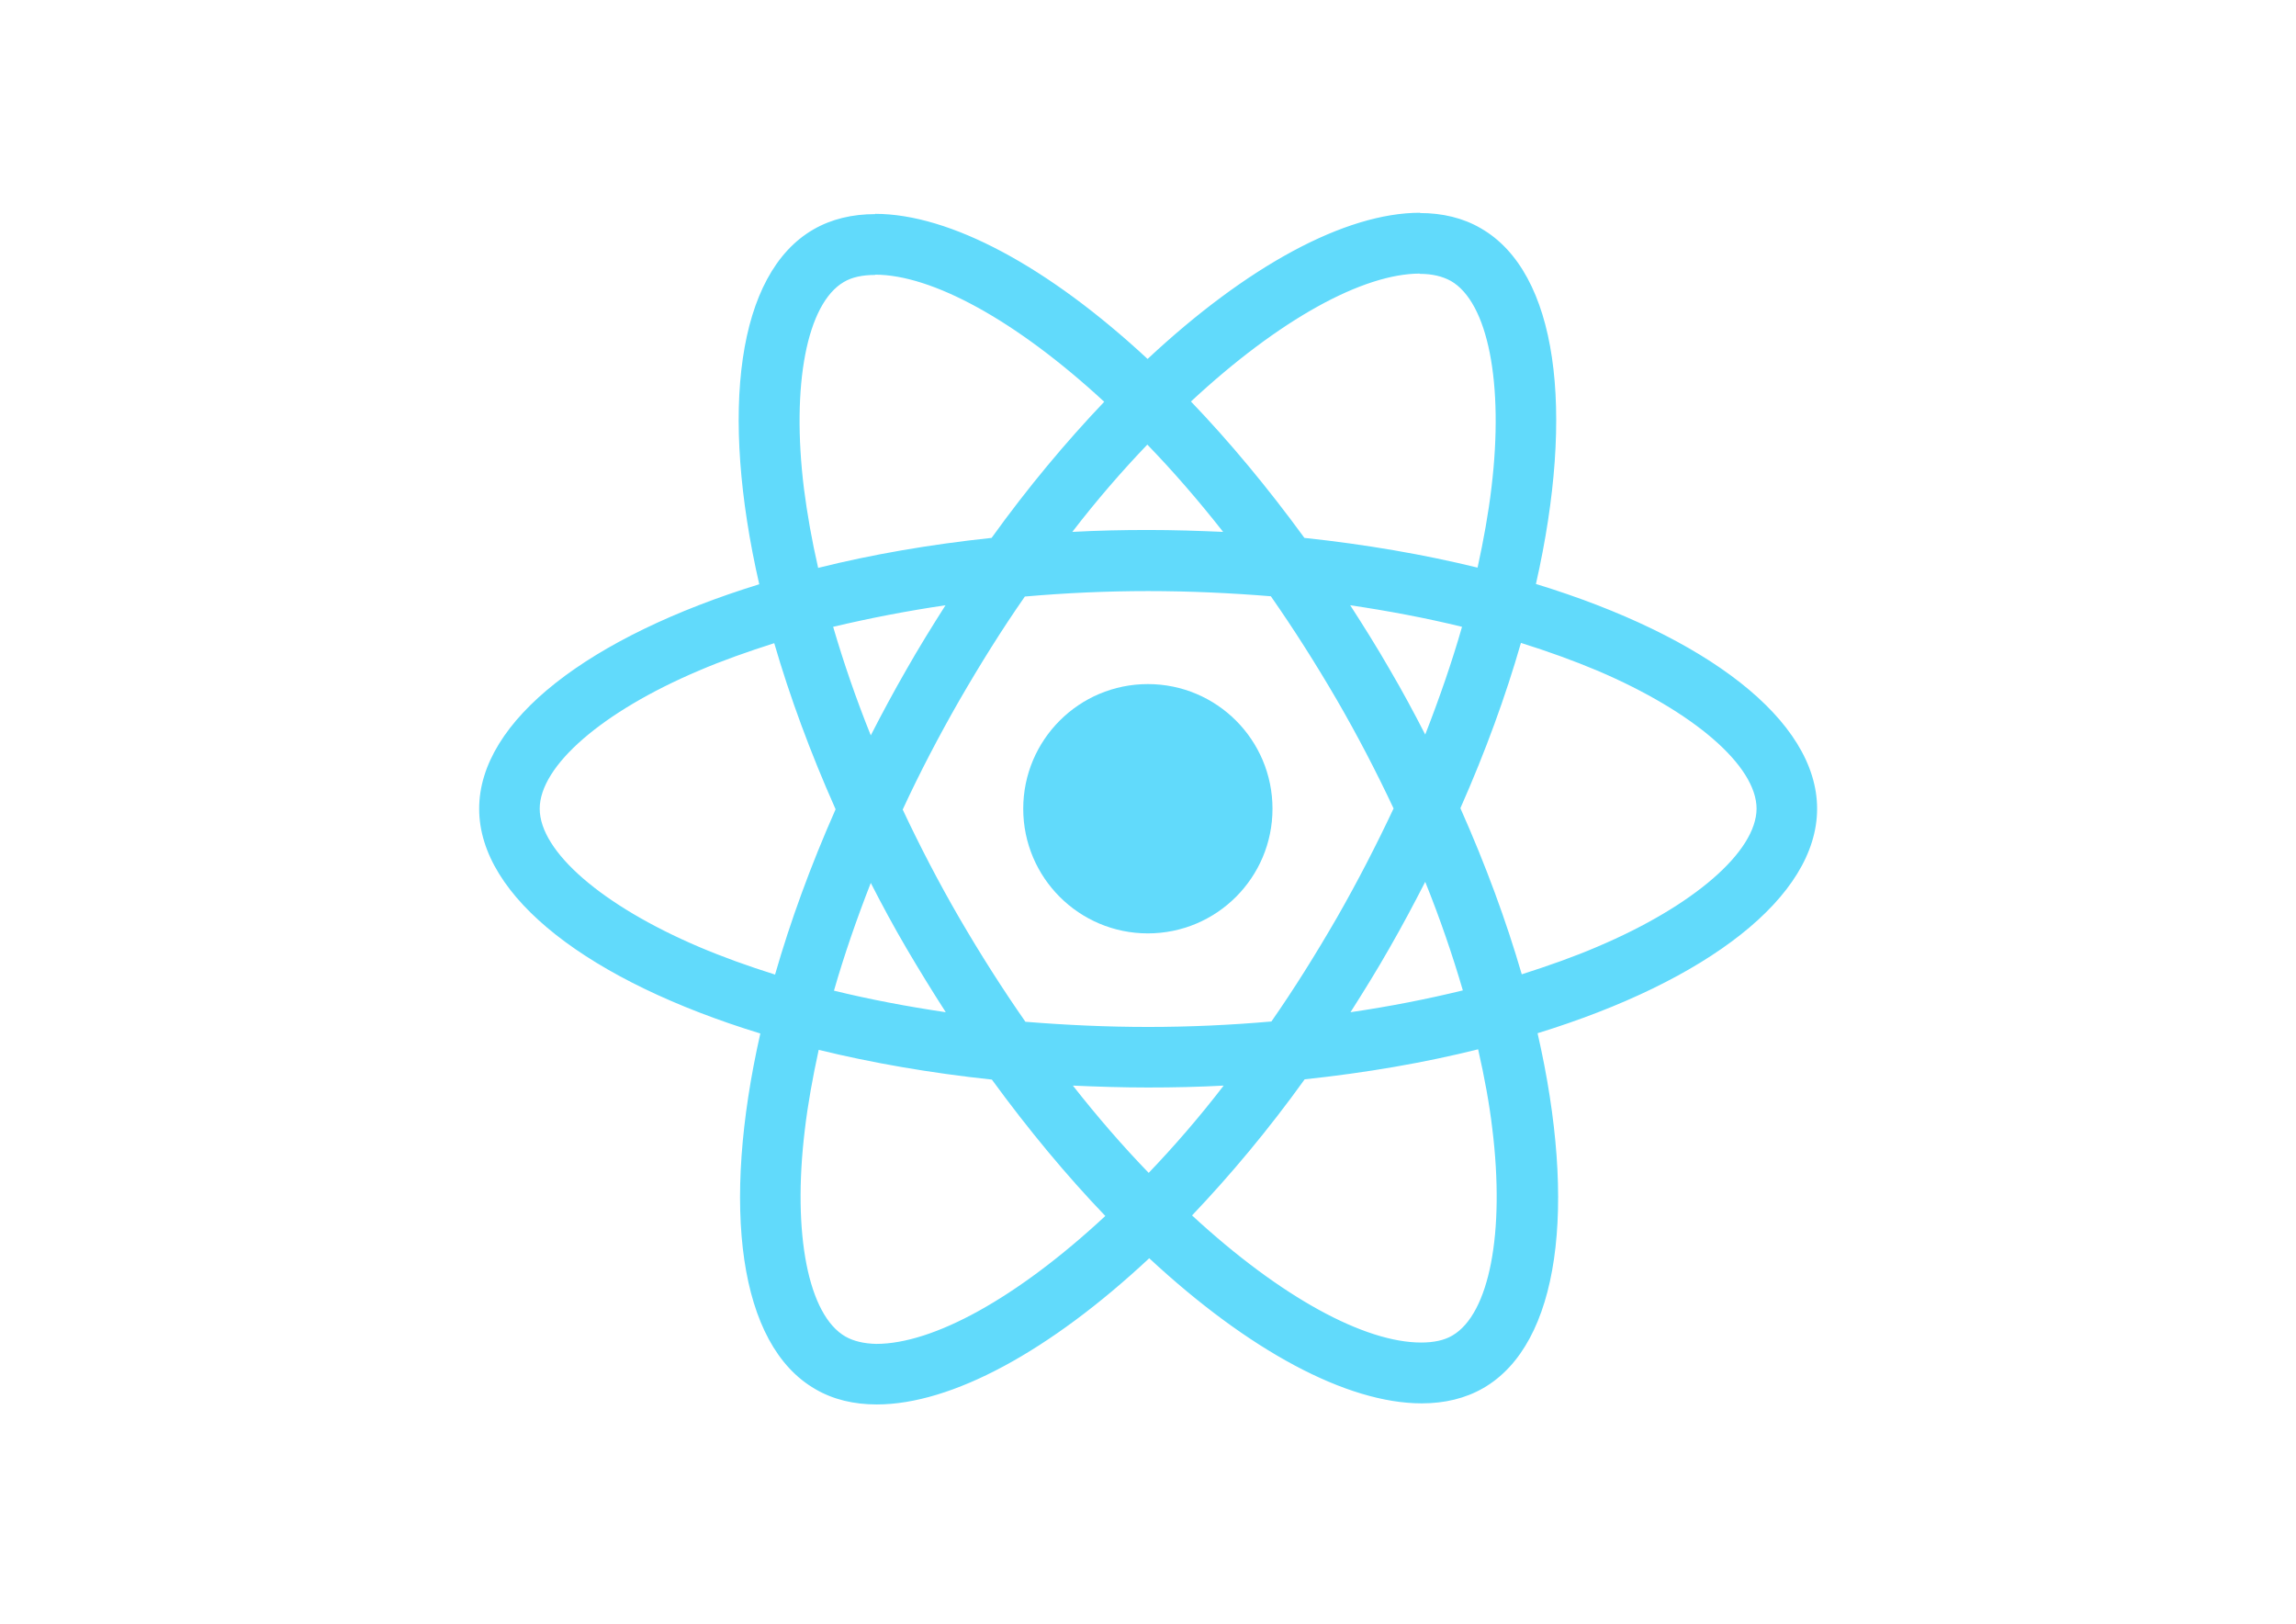
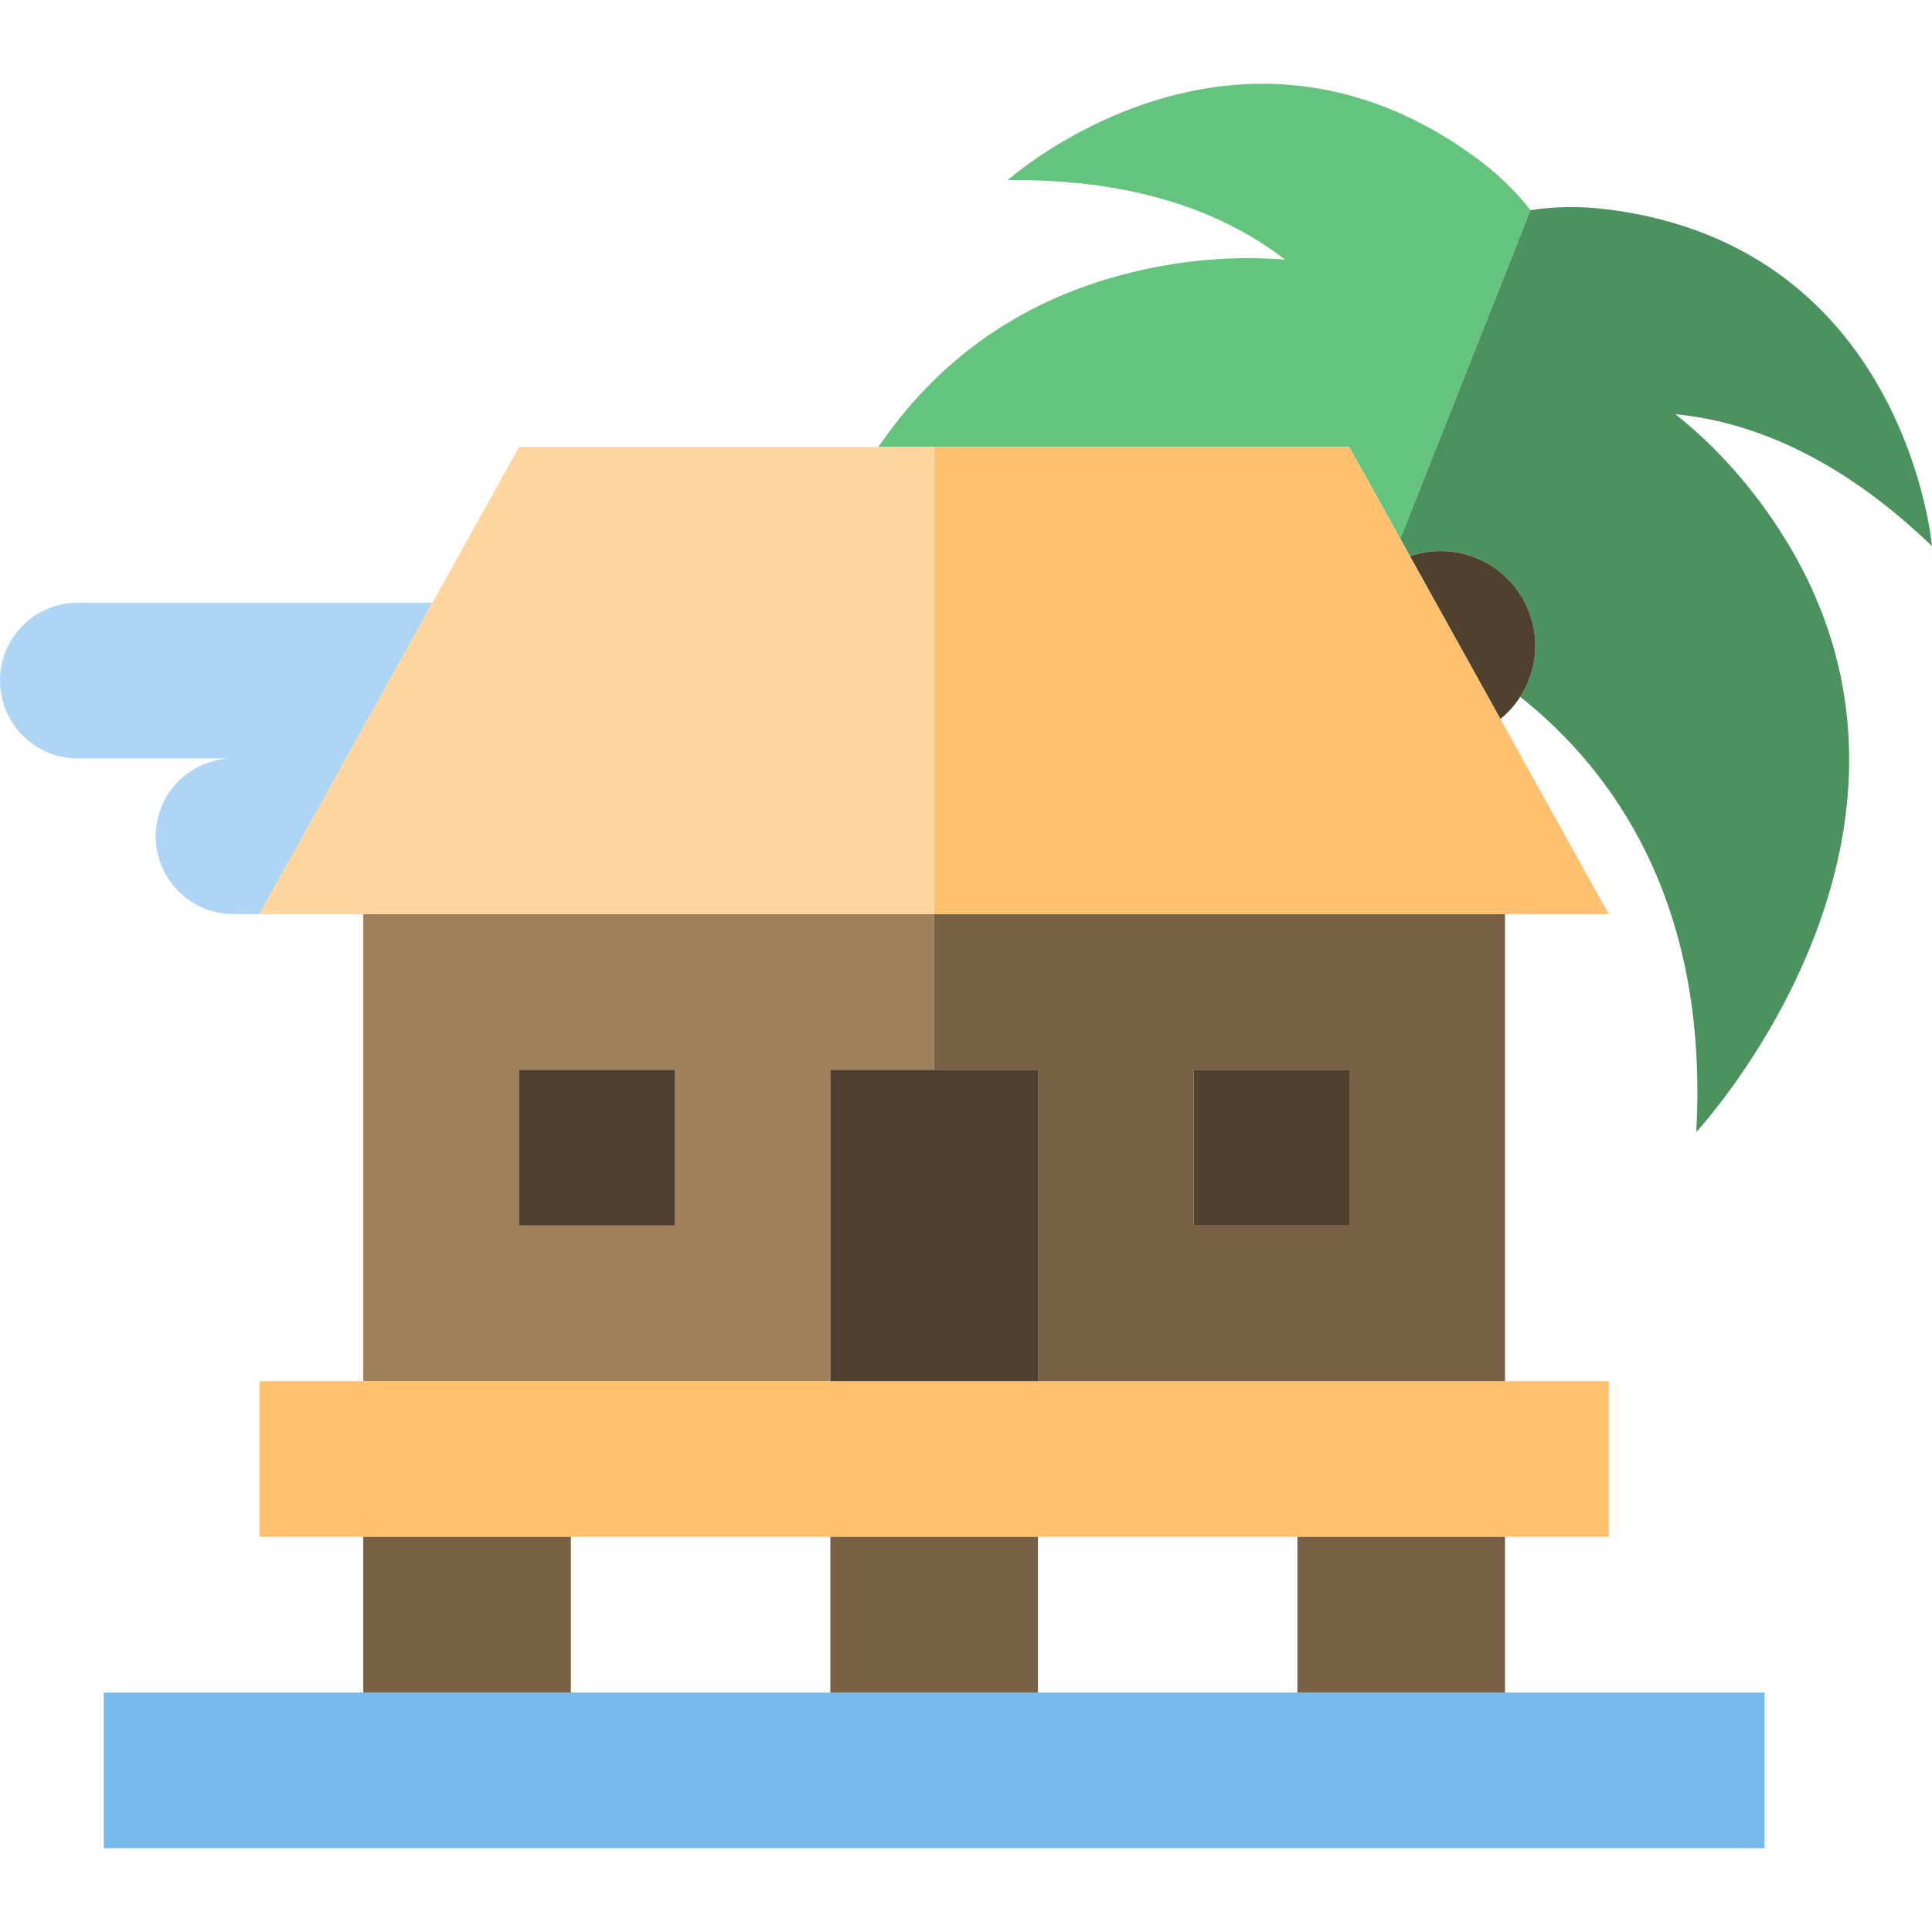
- <svg xmlns="http://www.w3.org/2000/svg" viewBox="0 0 841.9 595.3">
-   <g fill="#61DAFB">
-     <path d="M666.3 296.5c0-32.5-40.7-63.3-103.1-82.4 14.4-63.6 8-114.2-20.2-130.4-6.5-3.8-14.1-5.6-22.4-5.6v22.3c4.6 0 8.3.9 11.4 2.6 13.6 7.8 19.5 37.5 14.9 75.7-1.1 9.4-2.9 19.3-5.1 29.4-19.6-4.8-41-8.5-63.5-10.9-13.5-18.5-27.5-35.3-41.6-50 32.6-30.3 63.2-46.9 84-46.9V78c-27.5 0-63.5 19.6-99.9 53.6-36.4-33.8-72.4-53.2-99.9-53.2v22.3c20.7 0 51.4 16.5 84 46.6-14 14.7-28 31.4-41.3 49.9-22.6 2.4-44 6.1-63.6 11-2.3-10-4-19.7-5.2-29-4.7-38.2 1.1-67.9 14.6-75.8 3-1.8 6.9-2.6 11.5-2.6V78.5c-8.4 0-16 1.8-22.6 5.6-28.1 16.2-34.4 66.7-19.9 130.1-62.2 19.2-102.7 49.9-102.7 82.3 0 32.5 40.7 63.3 103.1 82.4-14.4 63.6-8 114.2 20.2 130.4 6.5 3.8 14.1 5.6 22.5 5.6 27.5 0 63.5-19.6 99.9-53.6 36.4 33.8 72.4 53.2 99.9 53.2 8.4 0 16-1.8 22.6-5.6 28.1-16.2 34.4-66.7 19.9-130.1 62-19.1 102.5-49.9 102.5-82.3zm-130.2-66.7c-3.7 12.9-8.3 26.2-13.5 39.5-4.1-8-8.4-16-13.1-24-4.6-8-9.5-15.8-14.4-23.4 14.2 2.1 27.9 4.7 41 7.9zm-45.8 106.5c-7.8 13.5-15.8 26.3-24.1 38.2-14.9 1.3-30 2-45.2 2-15.1 0-30.2-.7-45-1.9-8.3-11.9-16.4-24.6-24.2-38-7.6-13.1-14.5-26.4-20.8-39.8 6.2-13.4 13.2-26.8 20.7-39.9 7.8-13.5 15.8-26.3 24.1-38.2 14.9-1.3 30-2 45.2-2 15.1 0 30.2.7 45 1.9 8.3 11.9 16.4 24.6 24.2 38 7.6 13.1 14.5 26.4 20.8 39.8-6.3 13.4-13.2 26.8-20.7 39.9zm32.3-13c5.4 13.4 10 26.8 13.8 39.8-13.1 3.2-26.9 5.9-41.2 8 4.9-7.7 9.8-15.6 14.4-23.7 4.6-8 8.9-16.1 13-24.1zM421.2 430c-9.3-9.6-18.6-20.3-27.8-32 9 .4 18.2.7 27.5.7 9.4 0 18.7-.2 27.8-.7-9 11.7-18.3 22.4-27.5 32zm-74.4-58.9c-14.2-2.1-27.9-4.7-41-7.9 3.7-12.9 8.3-26.2 13.5-39.5 4.1 8 8.4 16 13.1 24 4.7 8 9.5 15.8 14.4 23.4zM420.7 163c9.3 9.6 18.6 20.3 27.8 32-9-.4-18.2-.7-27.5-.7-9.4 0-18.7.2-27.8.7 9-11.7 18.3-22.4 27.5-32zm-74 58.9c-4.9 7.7-9.8 15.6-14.4 23.7-4.6 8-8.9 16-13 24-5.4-13.4-10-26.8-13.8-39.8 13.1-3.1 26.9-5.8 41.2-7.9zm-90.5 125.2c-35.4-15.1-58.3-34.9-58.3-50.6 0-15.7 22.9-35.6 58.3-50.6 8.6-3.7 18-7 27.7-10.1 5.7 19.6 13.2 40 22.5 60.9-9.2 20.8-16.6 41.1-22.2 60.6-9.9-3.1-19.3-6.5-28-10.2zM310 490c-13.6-7.8-19.5-37.5-14.9-75.7 1.1-9.4 2.9-19.3 5.1-29.4 19.6 4.8 41 8.5 63.5 10.9 13.5 18.5 27.5 35.3 41.6 50-32.6 30.3-63.2 46.9-84 46.9-4.5-.1-8.3-1-11.3-2.7zm237.2-76.2c4.7 38.2-1.1 67.9-14.6 75.8-3 1.8-6.9 2.6-11.5 2.6-20.7 0-51.4-16.5-84-46.6 14-14.7 28-31.4 41.3-49.9 22.6-2.4 44-6.1 63.6-11 2.3 10.1 4.1 19.8 5.2 29.1zm38.5-66.7c-8.6 3.7-18 7-27.7 10.1-5.7-19.6-13.2-40-22.5-60.9 9.2-20.8 16.6-41.1 22.2-60.6 9.9 3.1 19.3 6.5 28.1 10.2 35.4 15.1 58.3 34.9 58.3 50.6-.1 15.7-23 35.6-58.4 50.6zM320.8 78.4z" />
-     <circle cx="420.9" cy="296.5" r="45.7" />
-     <path d="M520.5 78.1z" />
+ <svg xmlns="http://www.w3.org/2000/svg" version="1.1" id="Capa_1" x="0px" y="0px" viewBox="0 0 372.277 372.277" style="enable-background:new 0 0 372.277 372.277;" xml:space="preserve">
+   <g id="XMLID_4_">
+     <path id="XMLID_2319_" style="fill:#AED5F3;" d="M83.334,116.138H15c-8.284,0-15,6.716-15,15c0,8.284,6.716,15,15,15h30   c-8.284,0-15,6.716-15,15c0,8.284,6.716,15,15,15h5L83.334,116.138z" />
+     <path id="XMLID_2320_" style="fill:#64C37D;" d="M260,86.139l9.825,17.685c8.843-22.332,24.513-61.901,25.076-63.325   c-2.791-3.572-6.26-7.017-10.568-10.167c-46.927-34.311-90.144,4.371-90.144,4.371c25.068-0.276,42.009,6.51,53.427,15.32   c-9.428-0.748-20.257-0.112-32.118,3.124c-21.956,5.993-36.545,18.734-46.248,32.992H180H260z" />
+     <path id="XMLID_2321_" style="fill:#4B925E;" d="M322.846,79.815c14.355,1.393,31.35,8.046,49.432,25.41   c0,0-5.018-57.782-62.713-64.901c-5.297-0.653-10.183-0.519-14.663,0.175c-0.564,1.424-16.233,40.993-25.076,63.325l1.865,3.358   c3.966-1.362,8.415-1.382,12.62,0.283c9.359,3.705,13.943,14.299,10.237,23.659c-0.444,1.121-0.992,2.17-1.62,3.148   c17.656,13.994,36.383,39.442,33.924,83.859c0,0,52.576-56.492,17.267-114.052C337.69,93.6,330.23,85.723,322.846,79.815z" />
+     <path id="XMLID_2322_" style="fill:#50412E;" d="M284.31,107.466c-4.205-1.665-8.654-1.646-12.62-0.283l17.42,31.356   c1.468-1.194,2.763-2.623,3.817-4.266c0.628-0.979,1.176-2.027,1.62-3.148C298.254,121.764,293.67,111.171,284.31,107.466z" />
+     <polygon id="XMLID_2323_" style="fill:#78B9EB;" points="290,326.139 250,326.139 250,326.138 200,326.138 200,326.139    160,326.139 160,326.138 110,326.138 110,326.139 70,326.139 70,326.138 20,326.138 20,356.138 340,356.138 340,326.138    290,326.138  " />
+     <path id="XMLID_2324_" style="fill:#A0815C;" d="M160,206.138h20v-29.999H70v89.999h90V206.138z M130,236.138h-30v-30h30V236.138z" />
+     <polygon id="XMLID_13_" style="fill:#FFC170;" points="160,266.138 70,266.138 50,266.138 50,296.138 310,296.138 310,266.138    290,266.138 200,266.138  " />
+     <path id="XMLID_2327_" style="fill:#786145;" d="M180,206.138h20v60h90v-89.999H180V206.138z M230,206.138h30v30h-30V206.138z" />
+     <polygon id="XMLID_2330_" style="fill:#786145;" points="110,326.139 110,326.138 110,296.139 70,296.139 70,326.138 70,326.139     " />
+     <polygon id="XMLID_2331_" style="fill:#786145;" points="200,326.139 200,326.138 200,296.139 160,296.139 160,326.138    160,326.139  " />
+     <polygon id="XMLID_2332_" style="fill:#786145;" points="290,326.139 290,326.138 290,296.139 250,296.139 250,326.138    250,326.139  " />
+     <polygon id="XMLID_2333_" style="fill:#FFD6A0;" points="180,176.138 180,86.139 169.25,86.139 100,86.139 83.334,116.138    50,176.138 50,176.139 70,176.139 180,176.139  " />
+     <polygon id="XMLID_2334_" style="fill:#FFC170;" points="271.69,107.182 269.825,103.824 260,86.139 180,86.139 180,176.138    180,176.139 290,176.139 310,176.139 289.11,138.539  " />
+     <polygon id="XMLID_2335_" style="fill:#50412E;" points="160,266.138 200,266.138 200,206.138 180,206.138 160,206.138  " />
+     <rect id="XMLID_2336_" x="100" y="206.138" style="fill:#50412E;" width="30" height="30" />
+     <rect id="XMLID_2337_" x="230" y="206.138" style="fill:#50412E;" width="30" height="30" />
  </g>
+   <g>
+ </g>
+   <g>
+ </g>
+   <g>
+ </g>
+   <g>
+ </g>
+   <g>
+ </g>
+   <g>
+ </g>
+   <g>
+ </g>
+   <g>
+ </g>
+   <g>
+ </g>
+   <g>
+ </g>
+   <g>
+ </g>
+   <g>
+ </g>
+   <g>
+ </g>
+   <g>
+ </g>
+   <g>
+ </g>
</svg>
